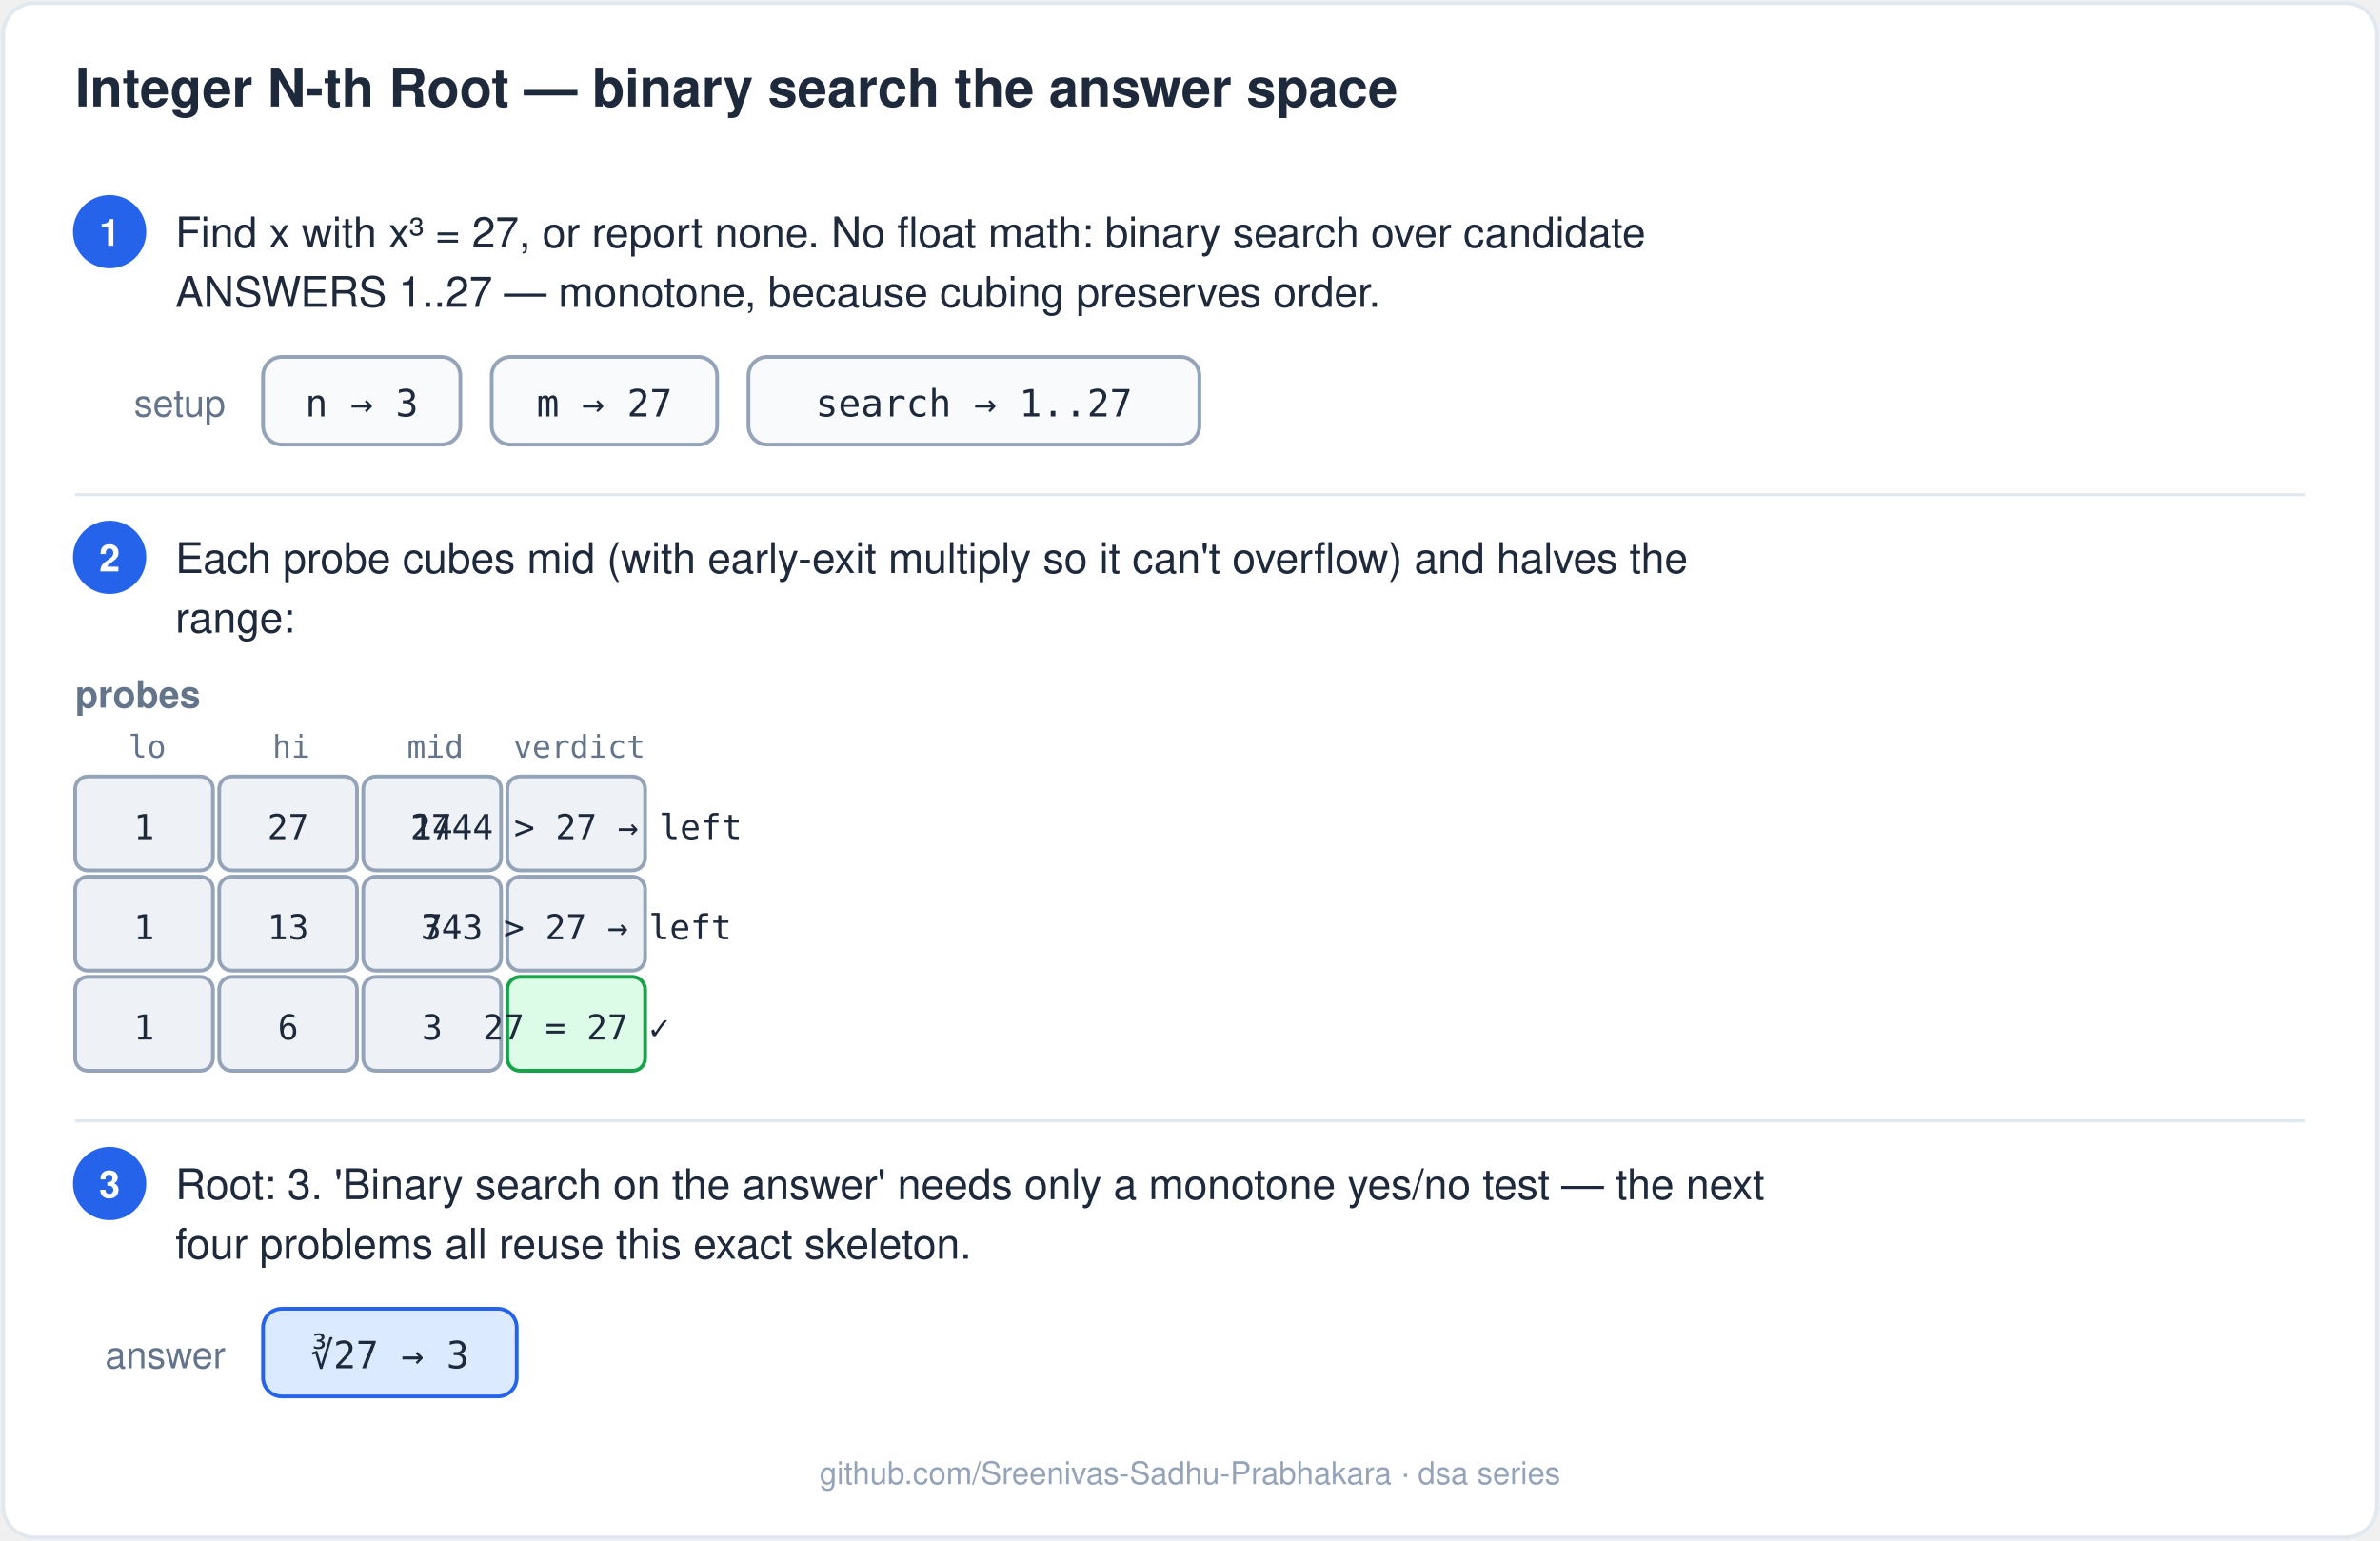
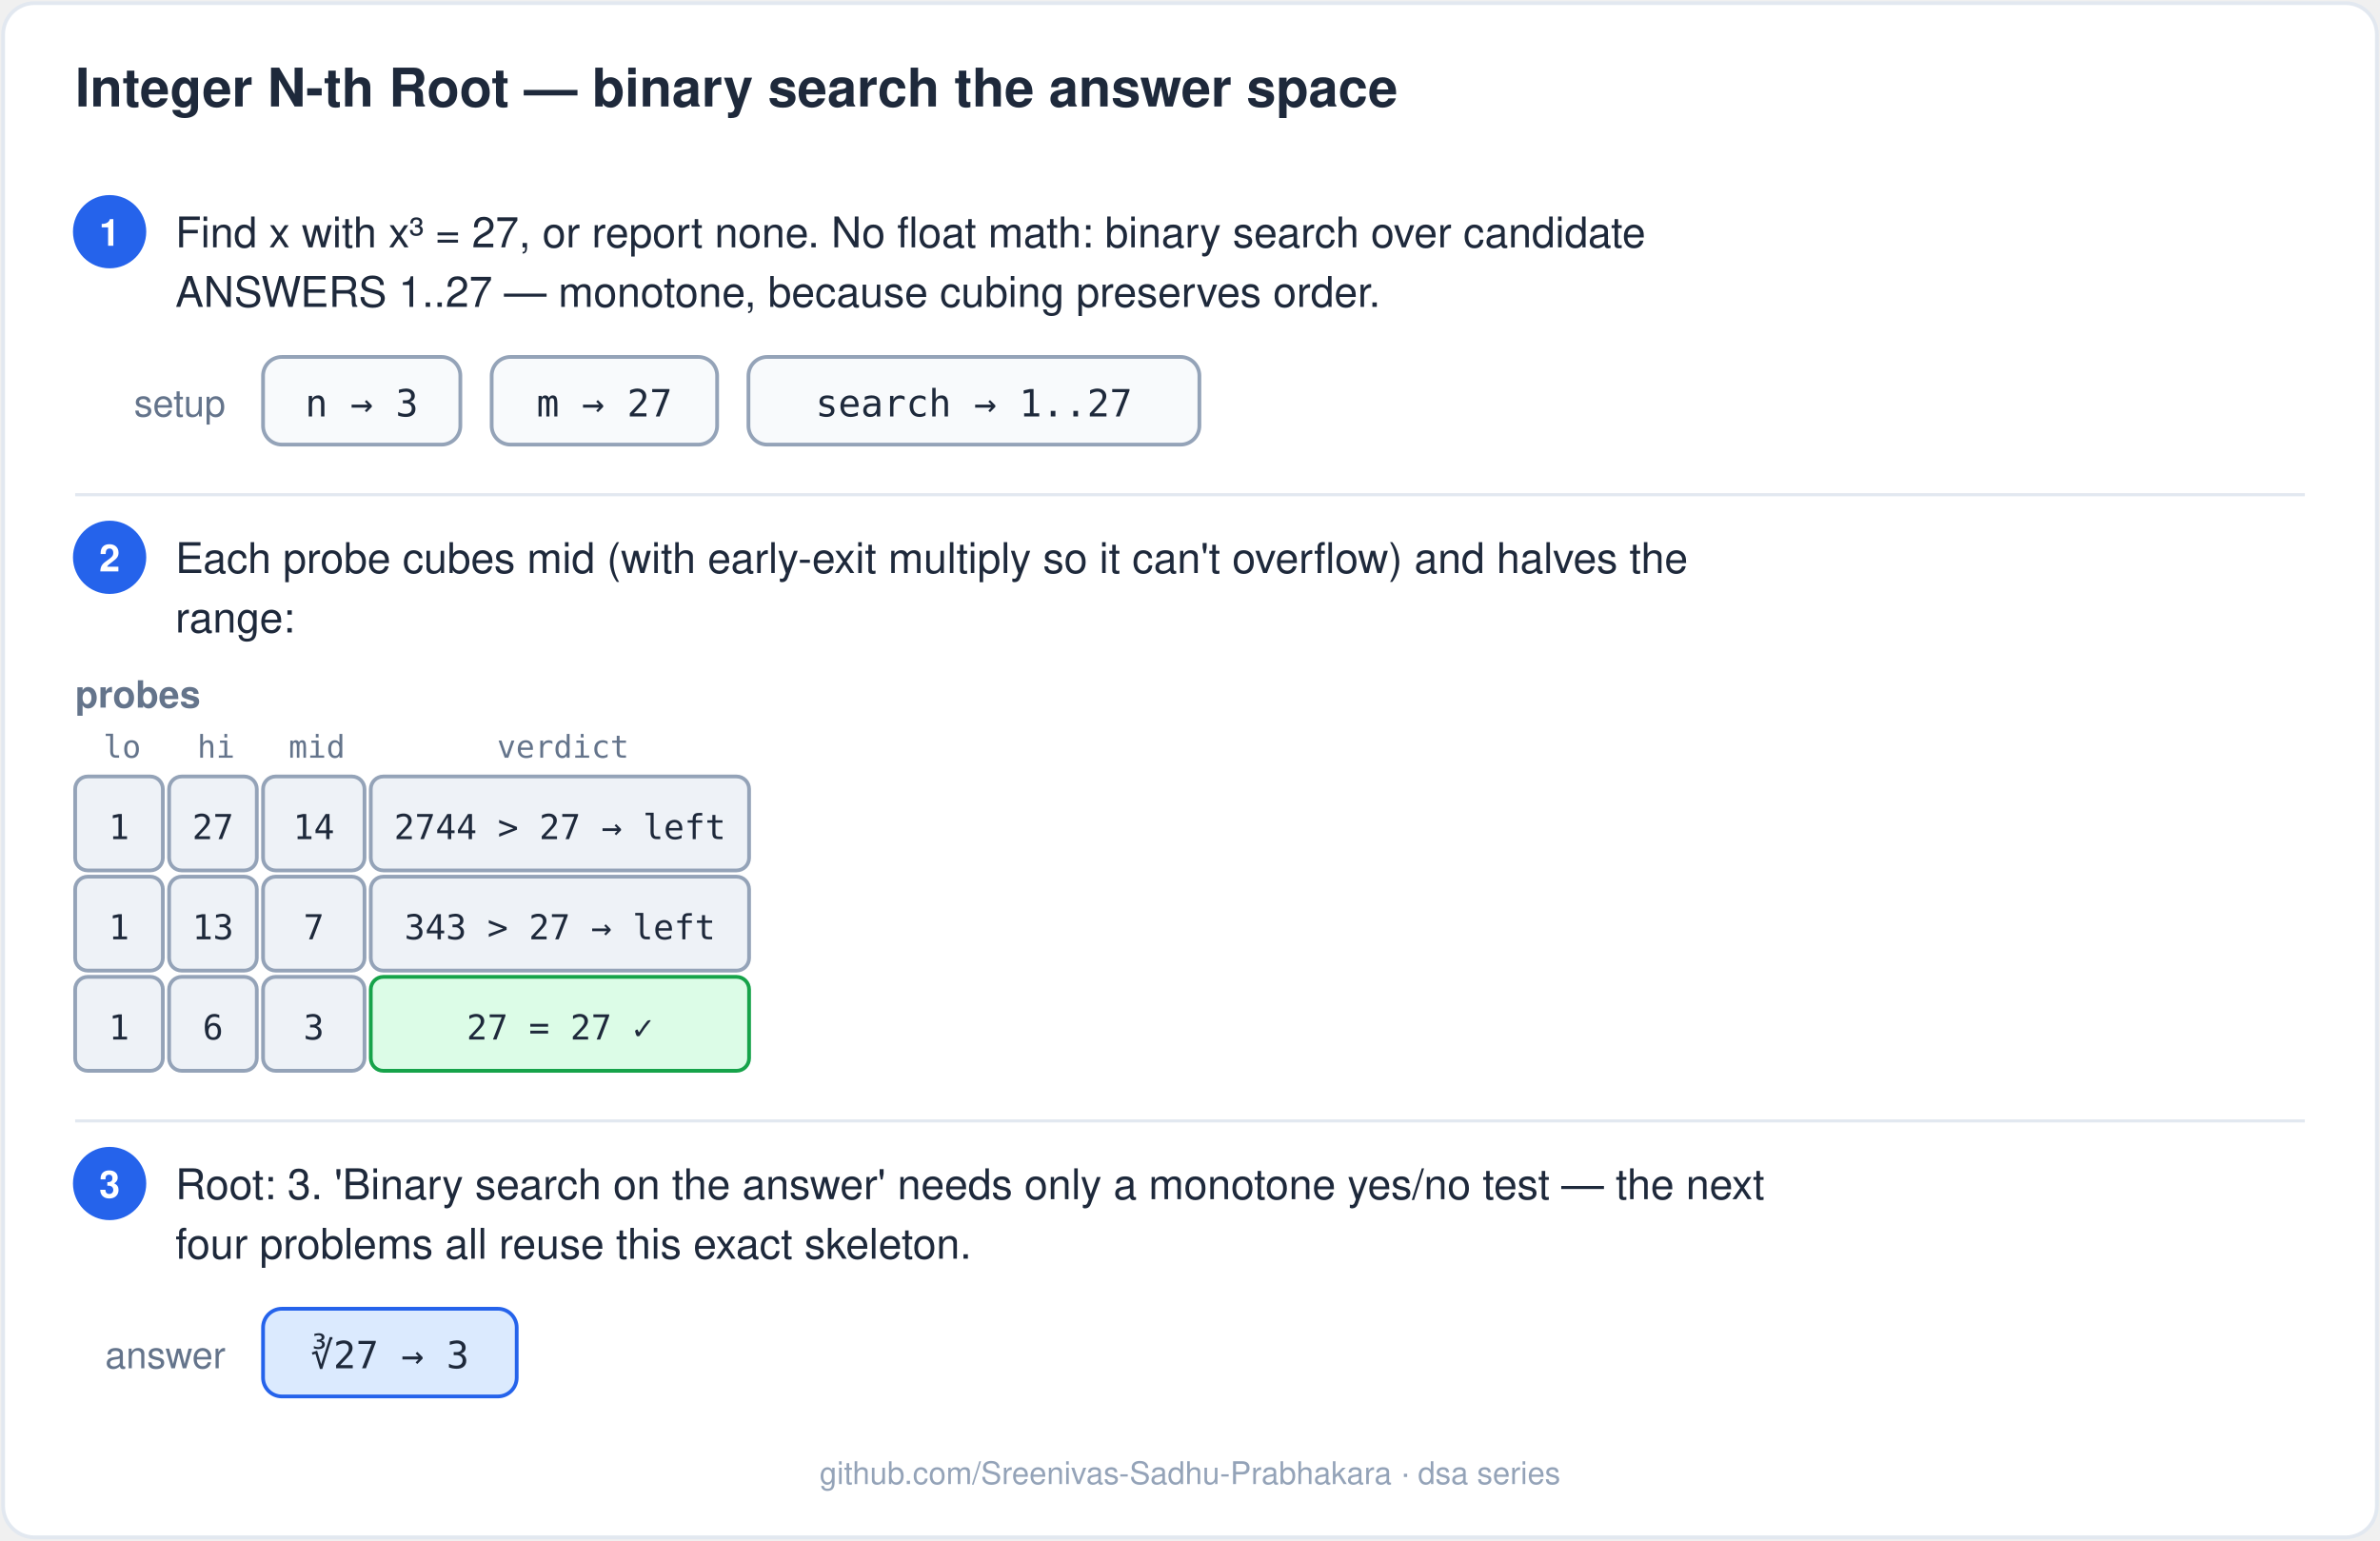
<svg xmlns="http://www.w3.org/2000/svg" width="760" height="492" viewBox="0 0 760 492" role="img" aria-label="Step-by-step visual walkthrough">
  <defs>
    <marker id="arr" markerWidth="8" markerHeight="8" refX="6" refY="3" orient="auto">
      <path d="M0,0 L7,3 L0,6 z" fill="context-stroke" />
    </marker>
  </defs>
  <rect x="1.0" y="1.0" width="758.0" height="490.0" rx="10" fill="#ffffff" stroke="#e2e8f0" stroke-width="1.2" />
  <text x="24.0" y="34.0" font-family="-apple-system,Segoe UI,Helvetica,Arial,sans-serif" font-size="17" fill="#1e293b" text-anchor="start" font-weight="600">Integer N-th Root — binary search the answer space</text>
  <circle cx="35.0" cy="74.0" r="11" fill="#2563eb" stroke="#2563eb" stroke-width="1.4" />
  <text x="35.0" y="78.5" font-family="-apple-system,Segoe UI,Helvetica,Arial,sans-serif" font-size="12" fill="#ffffff" text-anchor="middle" font-weight="600">1</text>
  <text x="56.0" y="79.0" font-family="-apple-system,Segoe UI,Helvetica,Arial,sans-serif" font-size="13.5" fill="#1e293b" text-anchor="start">Find x with x³ = 27, or report none. No float math: binary search over candidate</text>
  <text x="56.0" y="98.0" font-family="-apple-system,Segoe UI,Helvetica,Arial,sans-serif" font-size="13.5" fill="#1e293b" text-anchor="start">ANSWERS 1..27 — monotone, because cubing preserves order.</text>
  <text x="72.0" y="133.0" font-family="-apple-system,Segoe UI,Helvetica,Arial,sans-serif" font-size="12" fill="#64748b" text-anchor="end">setup</text>
  <rect x="84.0" y="114.0" width="63.0" height="28.0" rx="6" fill="#f8fafc" stroke="#94a3b8" stroke-width="1.2" />
  <text x="115.5" y="133.0" font-family="ui-monospace,Menlo,monospace" font-size="12" fill="#1e293b" text-anchor="middle">n → 3</text>
  <rect x="157.0" y="114.0" width="72.0" height="28.0" rx="6" fill="#f8fafc" stroke="#94a3b8" stroke-width="1.2" />
  <text x="193.0" y="133.0" font-family="ui-monospace,Menlo,monospace" font-size="12" fill="#1e293b" text-anchor="middle">m → 27</text>
  <rect x="239.0" y="114.0" width="144.0" height="28.0" rx="6" fill="#f8fafc" stroke="#94a3b8" stroke-width="1.2" />
  <text x="311.0" y="133.0" font-family="ui-monospace,Menlo,monospace" font-size="12" fill="#1e293b" text-anchor="middle">search → 1..27</text>
  <line x1="24.0" y1="158.0" x2="736.0" y2="158.0" stroke="#e2e8f0" stroke-width="1" />
  <circle cx="35.0" cy="178.0" r="11" fill="#2563eb" stroke="#2563eb" stroke-width="1.4" />
  <text x="35.0" y="182.5" font-family="-apple-system,Segoe UI,Helvetica,Arial,sans-serif" font-size="12" fill="#ffffff" text-anchor="middle" font-weight="600">2</text>
  <text x="56.0" y="183.0" font-family="-apple-system,Segoe UI,Helvetica,Arial,sans-serif" font-size="13.5" fill="#1e293b" text-anchor="start">Each probe cubes mid (with early-exit multiply so it can't overflow) and halves the</text>
  <text x="56.0" y="202.0" font-family="-apple-system,Segoe UI,Helvetica,Arial,sans-serif" font-size="13.5" fill="#1e293b" text-anchor="start">range:</text>
  <text x="24.0" y="226.0" font-family="-apple-system,Segoe UI,Helvetica,Arial,sans-serif" font-size="12" fill="#64748b" text-anchor="start" font-weight="600">probes</text>
-   <text x="47.0" y="242.0" font-family="ui-monospace,Menlo,monospace" font-size="10" fill="#64748b" text-anchor="middle">lo</text>
-   <text x="93.0" y="242.0" font-family="ui-monospace,Menlo,monospace" font-size="10" fill="#64748b" text-anchor="middle">hi</text>
-   <text x="139.0" y="242.0" font-family="ui-monospace,Menlo,monospace" font-size="10" fill="#64748b" text-anchor="middle">mid</text>
-   <text x="185.0" y="242.0" font-family="ui-monospace,Menlo,monospace" font-size="10" fill="#64748b" text-anchor="middle">verdict</text>
-   <rect x="24.0" y="248.0" width="44.0" height="30.0" rx="4" fill="#eef2f7" stroke="#94a3b8" stroke-width="1.2" />
-   <text x="46.0" y="268.0" font-family="ui-monospace,Menlo,monospace" font-size="11" fill="#1e293b" text-anchor="middle">1</text>
-   <rect x="70.0" y="248.0" width="44.0" height="30.0" rx="4" fill="#eef2f7" stroke="#94a3b8" stroke-width="1.2" />
-   <text x="92.0" y="268.0" font-family="ui-monospace,Menlo,monospace" font-size="11" fill="#1e293b" text-anchor="middle">27</text>
-   <rect x="116.0" y="248.0" width="44.0" height="30.0" rx="4" fill="#eef2f7" stroke="#94a3b8" stroke-width="1.2" />
-   <text x="138.0" y="268.0" font-family="ui-monospace,Menlo,monospace" font-size="11" fill="#1e293b" text-anchor="middle">14</text>
-   <rect x="162.0" y="248.0" width="44.0" height="30.0" rx="4" fill="#eef2f7" stroke="#94a3b8" stroke-width="1.2" />
-   <text x="184.0" y="268.0" font-family="ui-monospace,Menlo,monospace" font-size="11" fill="#1e293b" text-anchor="middle">2744 &gt; 27 → left</text>
-   <rect x="24.0" y="280.0" width="44.0" height="30.0" rx="4" fill="#eef2f7" stroke="#94a3b8" stroke-width="1.2" />
-   <text x="46.0" y="300.0" font-family="ui-monospace,Menlo,monospace" font-size="11" fill="#1e293b" text-anchor="middle">1</text>
-   <rect x="70.0" y="280.0" width="44.0" height="30.0" rx="4" fill="#eef2f7" stroke="#94a3b8" stroke-width="1.2" />
-   <text x="92.0" y="300.0" font-family="ui-monospace,Menlo,monospace" font-size="11" fill="#1e293b" text-anchor="middle">13</text>
-   <rect x="116.0" y="280.0" width="44.0" height="30.0" rx="4" fill="#eef2f7" stroke="#94a3b8" stroke-width="1.2" />
-   <text x="138.0" y="300.0" font-family="ui-monospace,Menlo,monospace" font-size="11" fill="#1e293b" text-anchor="middle">7</text>
-   <rect x="162.0" y="280.0" width="44.0" height="30.0" rx="4" fill="#eef2f7" stroke="#94a3b8" stroke-width="1.2" />
-   <text x="184.0" y="300.0" font-family="ui-monospace,Menlo,monospace" font-size="11" fill="#1e293b" text-anchor="middle">343 &gt; 27 → left</text>
-   <rect x="24.0" y="312.0" width="44.0" height="30.0" rx="4" fill="#eef2f7" stroke="#94a3b8" stroke-width="1.2" />
-   <text x="46.0" y="332.0" font-family="ui-monospace,Menlo,monospace" font-size="11" fill="#1e293b" text-anchor="middle">1</text>
-   <rect x="70.0" y="312.0" width="44.0" height="30.0" rx="4" fill="#eef2f7" stroke="#94a3b8" stroke-width="1.2" />
-   <text x="92.0" y="332.0" font-family="ui-monospace,Menlo,monospace" font-size="11" fill="#1e293b" text-anchor="middle">6</text>
-   <rect x="116.0" y="312.0" width="44.0" height="30.0" rx="4" fill="#eef2f7" stroke="#94a3b8" stroke-width="1.2" />
-   <text x="138.0" y="332.0" font-family="ui-monospace,Menlo,monospace" font-size="11" fill="#1e293b" text-anchor="middle">3</text>
-   <rect x="162.0" y="312.0" width="44.0" height="30.0" rx="4" fill="#dcfce7" stroke="#16a34a" stroke-width="1.2" />
-   <text x="184.0" y="332.0" font-family="ui-monospace,Menlo,monospace" font-size="11" fill="#1e293b" text-anchor="middle">27 = 27 ✓</text>
+   <text x="39.0" y="242.0" font-family="ui-monospace,Menlo,monospace" font-size="10" fill="#64748b" text-anchor="middle">lo</text>
+   <text x="69.0" y="242.0" font-family="ui-monospace,Menlo,monospace" font-size="10" fill="#64748b" text-anchor="middle">hi</text>
+   <text x="101.2" y="242.0" font-family="ui-monospace,Menlo,monospace" font-size="10" fill="#64748b" text-anchor="middle">mid</text>
+   <text x="179.8" y="242.0" font-family="ui-monospace,Menlo,monospace" font-size="10" fill="#64748b" text-anchor="middle">verdict</text>
+   <rect x="24.0" y="248.0" width="28.0" height="30.0" rx="4" fill="#eef2f7" stroke="#94a3b8" stroke-width="1.2" />
+   <text x="38.0" y="268.0" font-family="ui-monospace,Menlo,monospace" font-size="11" fill="#1e293b" text-anchor="middle">1</text>
+   <rect x="54.0" y="248.0" width="28.0" height="30.0" rx="4" fill="#eef2f7" stroke="#94a3b8" stroke-width="1.2" />
+   <text x="68.0" y="268.0" font-family="ui-monospace,Menlo,monospace" font-size="11" fill="#1e293b" text-anchor="middle">27</text>
+   <rect x="84.0" y="248.0" width="32.4" height="30.0" rx="4" fill="#eef2f7" stroke="#94a3b8" stroke-width="1.2" />
+   <text x="100.2" y="268.0" font-family="ui-monospace,Menlo,monospace" font-size="11" fill="#1e293b" text-anchor="middle">14</text>
+   <rect x="118.4" y="248.0" width="120.8" height="30.0" rx="4" fill="#eef2f7" stroke="#94a3b8" stroke-width="1.2" />
+   <text x="178.8" y="268.0" font-family="ui-monospace,Menlo,monospace" font-size="11" fill="#1e293b" text-anchor="middle">2744 &gt; 27 → left</text>
+   <rect x="24.0" y="280.0" width="28.0" height="30.0" rx="4" fill="#eef2f7" stroke="#94a3b8" stroke-width="1.2" />
+   <text x="38.0" y="300.0" font-family="ui-monospace,Menlo,monospace" font-size="11" fill="#1e293b" text-anchor="middle">1</text>
+   <rect x="54.0" y="280.0" width="28.0" height="30.0" rx="4" fill="#eef2f7" stroke="#94a3b8" stroke-width="1.2" />
+   <text x="68.0" y="300.0" font-family="ui-monospace,Menlo,monospace" font-size="11" fill="#1e293b" text-anchor="middle">13</text>
+   <rect x="84.0" y="280.0" width="32.4" height="30.0" rx="4" fill="#eef2f7" stroke="#94a3b8" stroke-width="1.2" />
+   <text x="100.2" y="300.0" font-family="ui-monospace,Menlo,monospace" font-size="11" fill="#1e293b" text-anchor="middle">7</text>
+   <rect x="118.4" y="280.0" width="120.8" height="30.0" rx="4" fill="#eef2f7" stroke="#94a3b8" stroke-width="1.2" />
+   <text x="178.8" y="300.0" font-family="ui-monospace,Menlo,monospace" font-size="11" fill="#1e293b" text-anchor="middle">343 &gt; 27 → left</text>
+   <rect x="24.0" y="312.0" width="28.0" height="30.0" rx="4" fill="#eef2f7" stroke="#94a3b8" stroke-width="1.2" />
+   <text x="38.0" y="332.0" font-family="ui-monospace,Menlo,monospace" font-size="11" fill="#1e293b" text-anchor="middle">1</text>
+   <rect x="54.0" y="312.0" width="28.0" height="30.0" rx="4" fill="#eef2f7" stroke="#94a3b8" stroke-width="1.2" />
+   <text x="68.0" y="332.0" font-family="ui-monospace,Menlo,monospace" font-size="11" fill="#1e293b" text-anchor="middle">6</text>
+   <rect x="84.0" y="312.0" width="32.4" height="30.0" rx="4" fill="#eef2f7" stroke="#94a3b8" stroke-width="1.2" />
+   <text x="100.2" y="332.0" font-family="ui-monospace,Menlo,monospace" font-size="11" fill="#1e293b" text-anchor="middle">3</text>
+   <rect x="118.4" y="312.0" width="120.8" height="30.0" rx="4" fill="#dcfce7" stroke="#16a34a" stroke-width="1.2" />
+   <text x="178.8" y="332.0" font-family="ui-monospace,Menlo,monospace" font-size="11" fill="#1e293b" text-anchor="middle">27 = 27 ✓</text>
  <line x1="24.0" y1="358.0" x2="736.0" y2="358.0" stroke="#e2e8f0" stroke-width="1" />
  <circle cx="35.0" cy="378.0" r="11" fill="#2563eb" stroke="#2563eb" stroke-width="1.4" />
  <text x="35.0" y="382.5" font-family="-apple-system,Segoe UI,Helvetica,Arial,sans-serif" font-size="12" fill="#ffffff" text-anchor="middle" font-weight="600">3</text>
  <text x="56.0" y="383.0" font-family="-apple-system,Segoe UI,Helvetica,Arial,sans-serif" font-size="13.5" fill="#1e293b" text-anchor="start">Root: 3. 'Binary search on the answer' needs only a monotone yes/no test — the next</text>
  <text x="56.0" y="402.0" font-family="-apple-system,Segoe UI,Helvetica,Arial,sans-serif" font-size="13.5" fill="#1e293b" text-anchor="start">four problems all reuse this exact skeleton.</text>
  <text x="72.0" y="437.0" font-family="-apple-system,Segoe UI,Helvetica,Arial,sans-serif" font-size="12" fill="#64748b" text-anchor="end">answer</text>
  <rect x="84.0" y="418.0" width="81.0" height="28.0" rx="6" fill="#dbeafe" stroke="#2563eb" stroke-width="1.2" />
  <text x="124.5" y="437.0" font-family="ui-monospace,Menlo,monospace" font-size="12" fill="#1e293b" text-anchor="middle">∛27 → 3</text>
  <text x="380.0" y="474.0" font-family="-apple-system,Segoe UI,Helvetica,Arial,sans-serif" font-size="10" fill="#94a3b8" text-anchor="middle">github.com/Sreenivas-Sadhu-Prabhakara · dsa series</text>
</svg>
